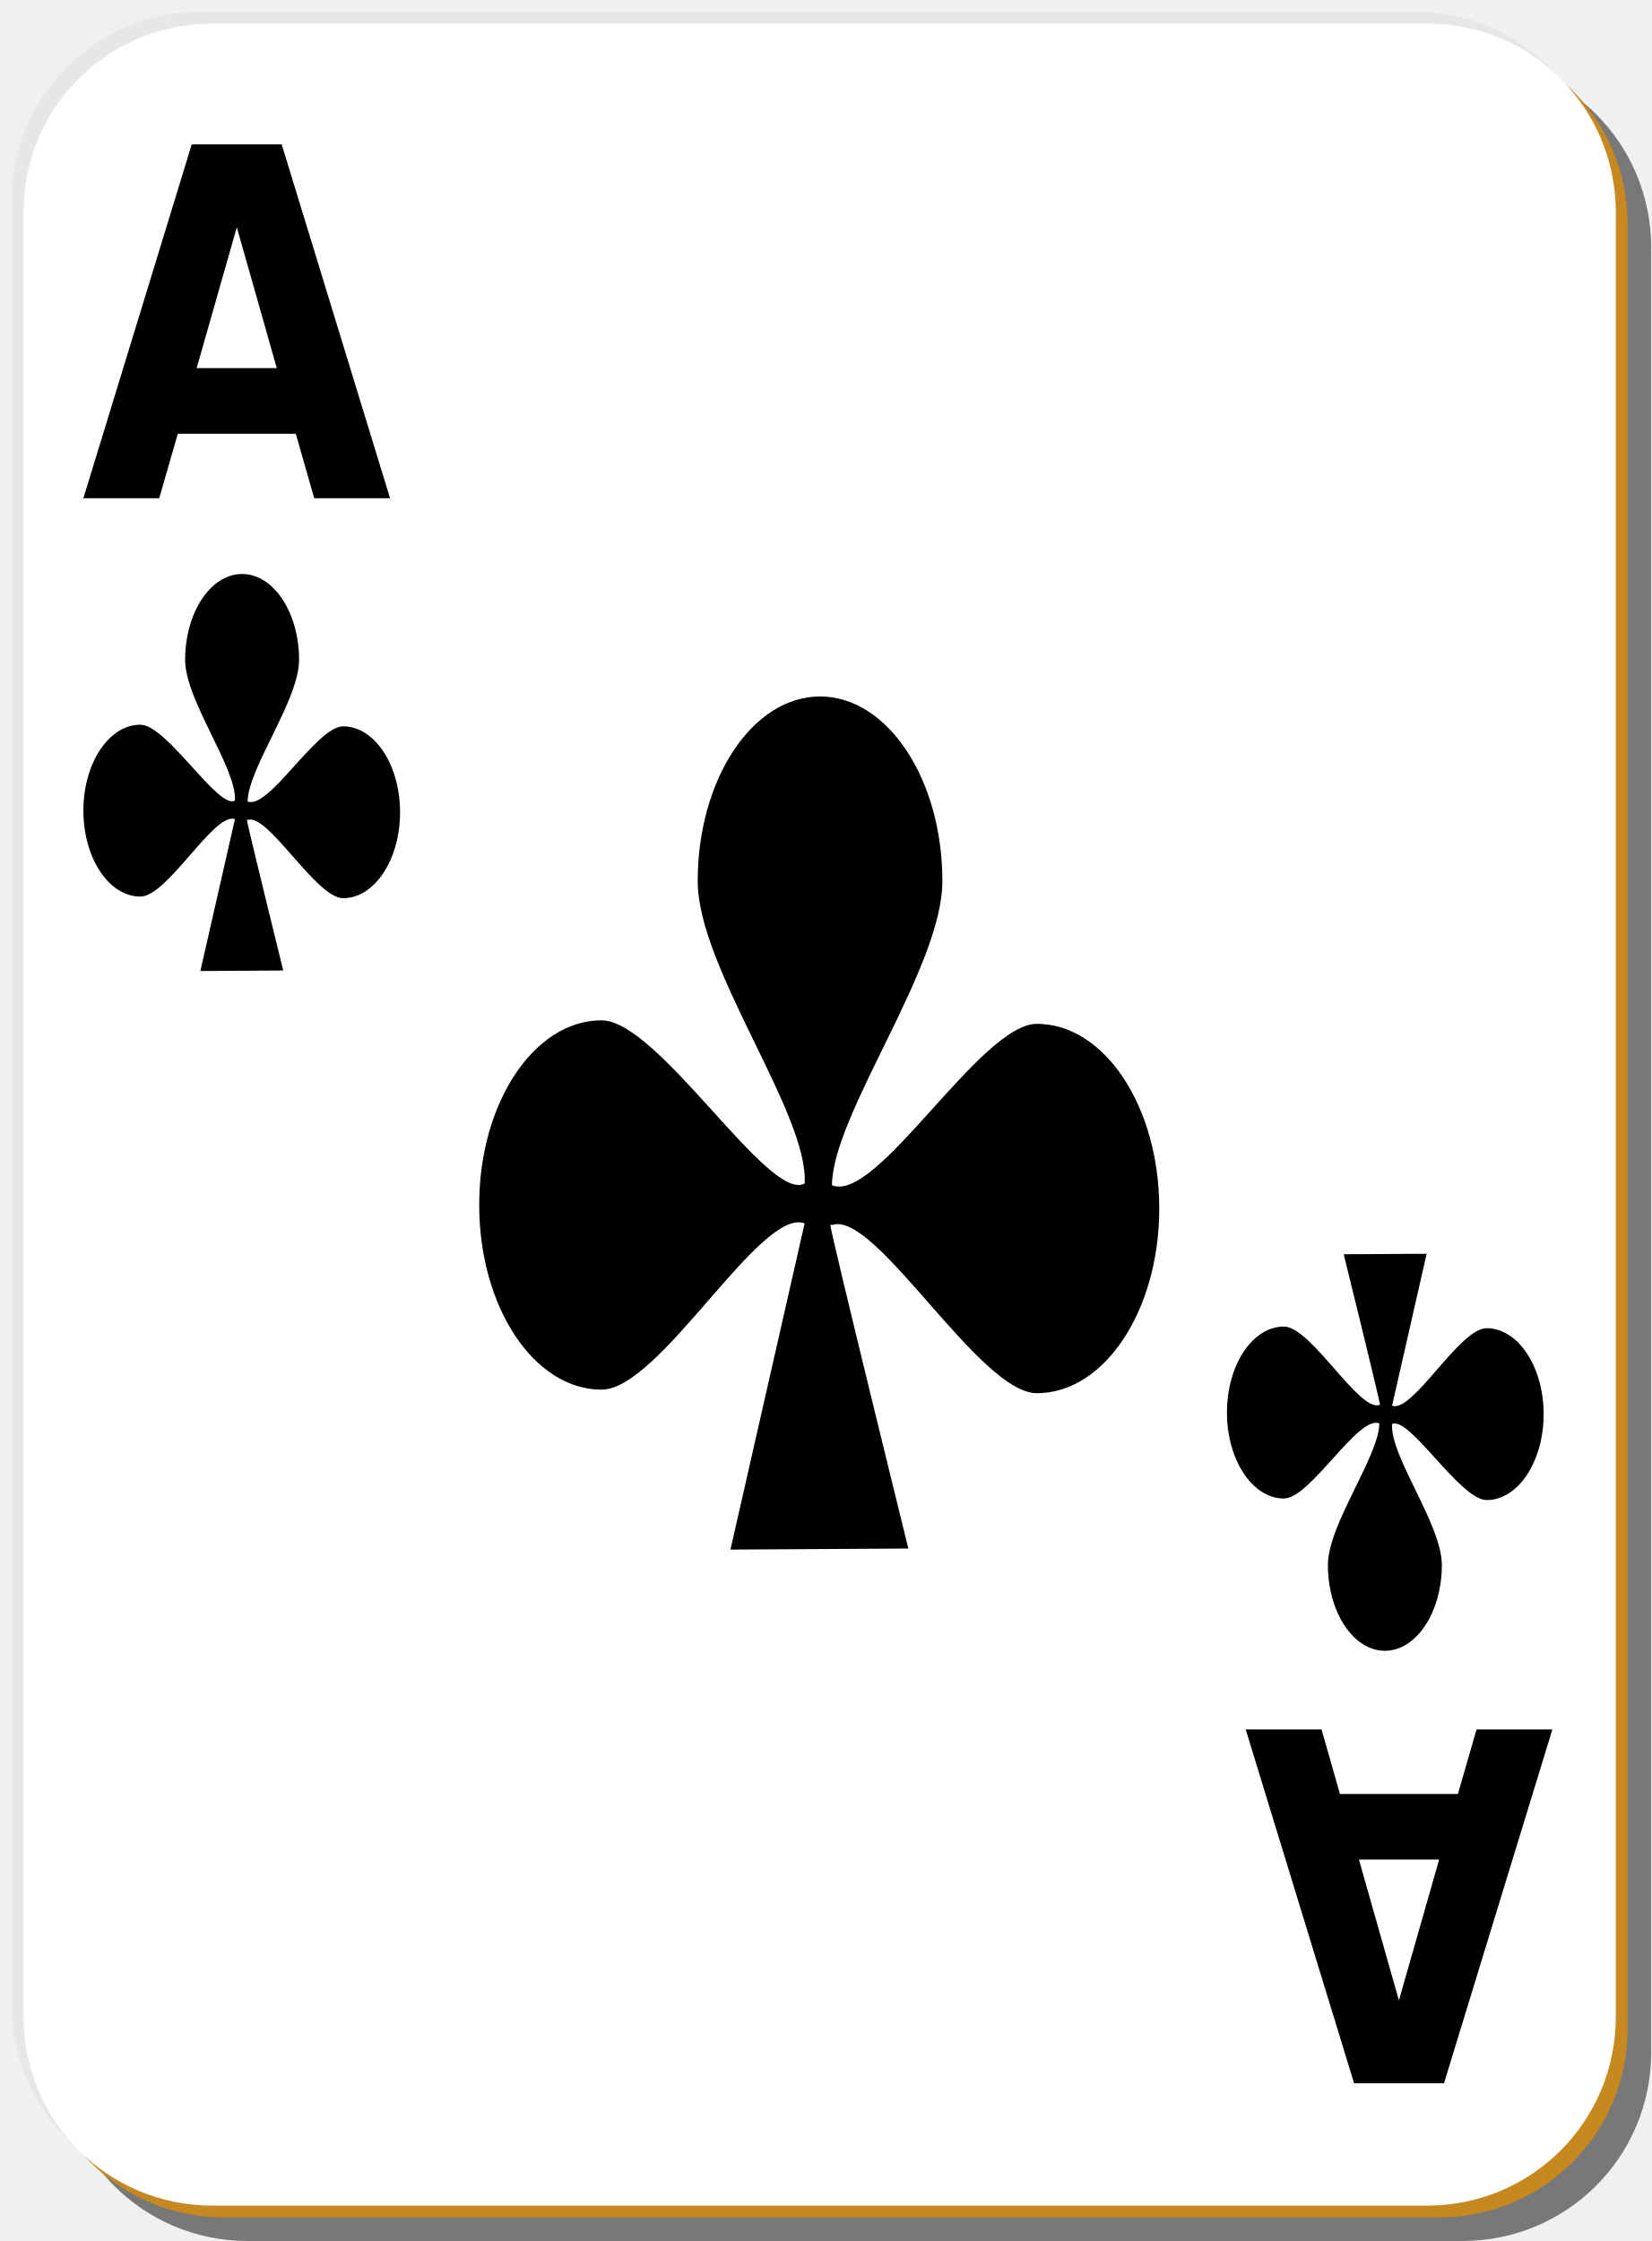
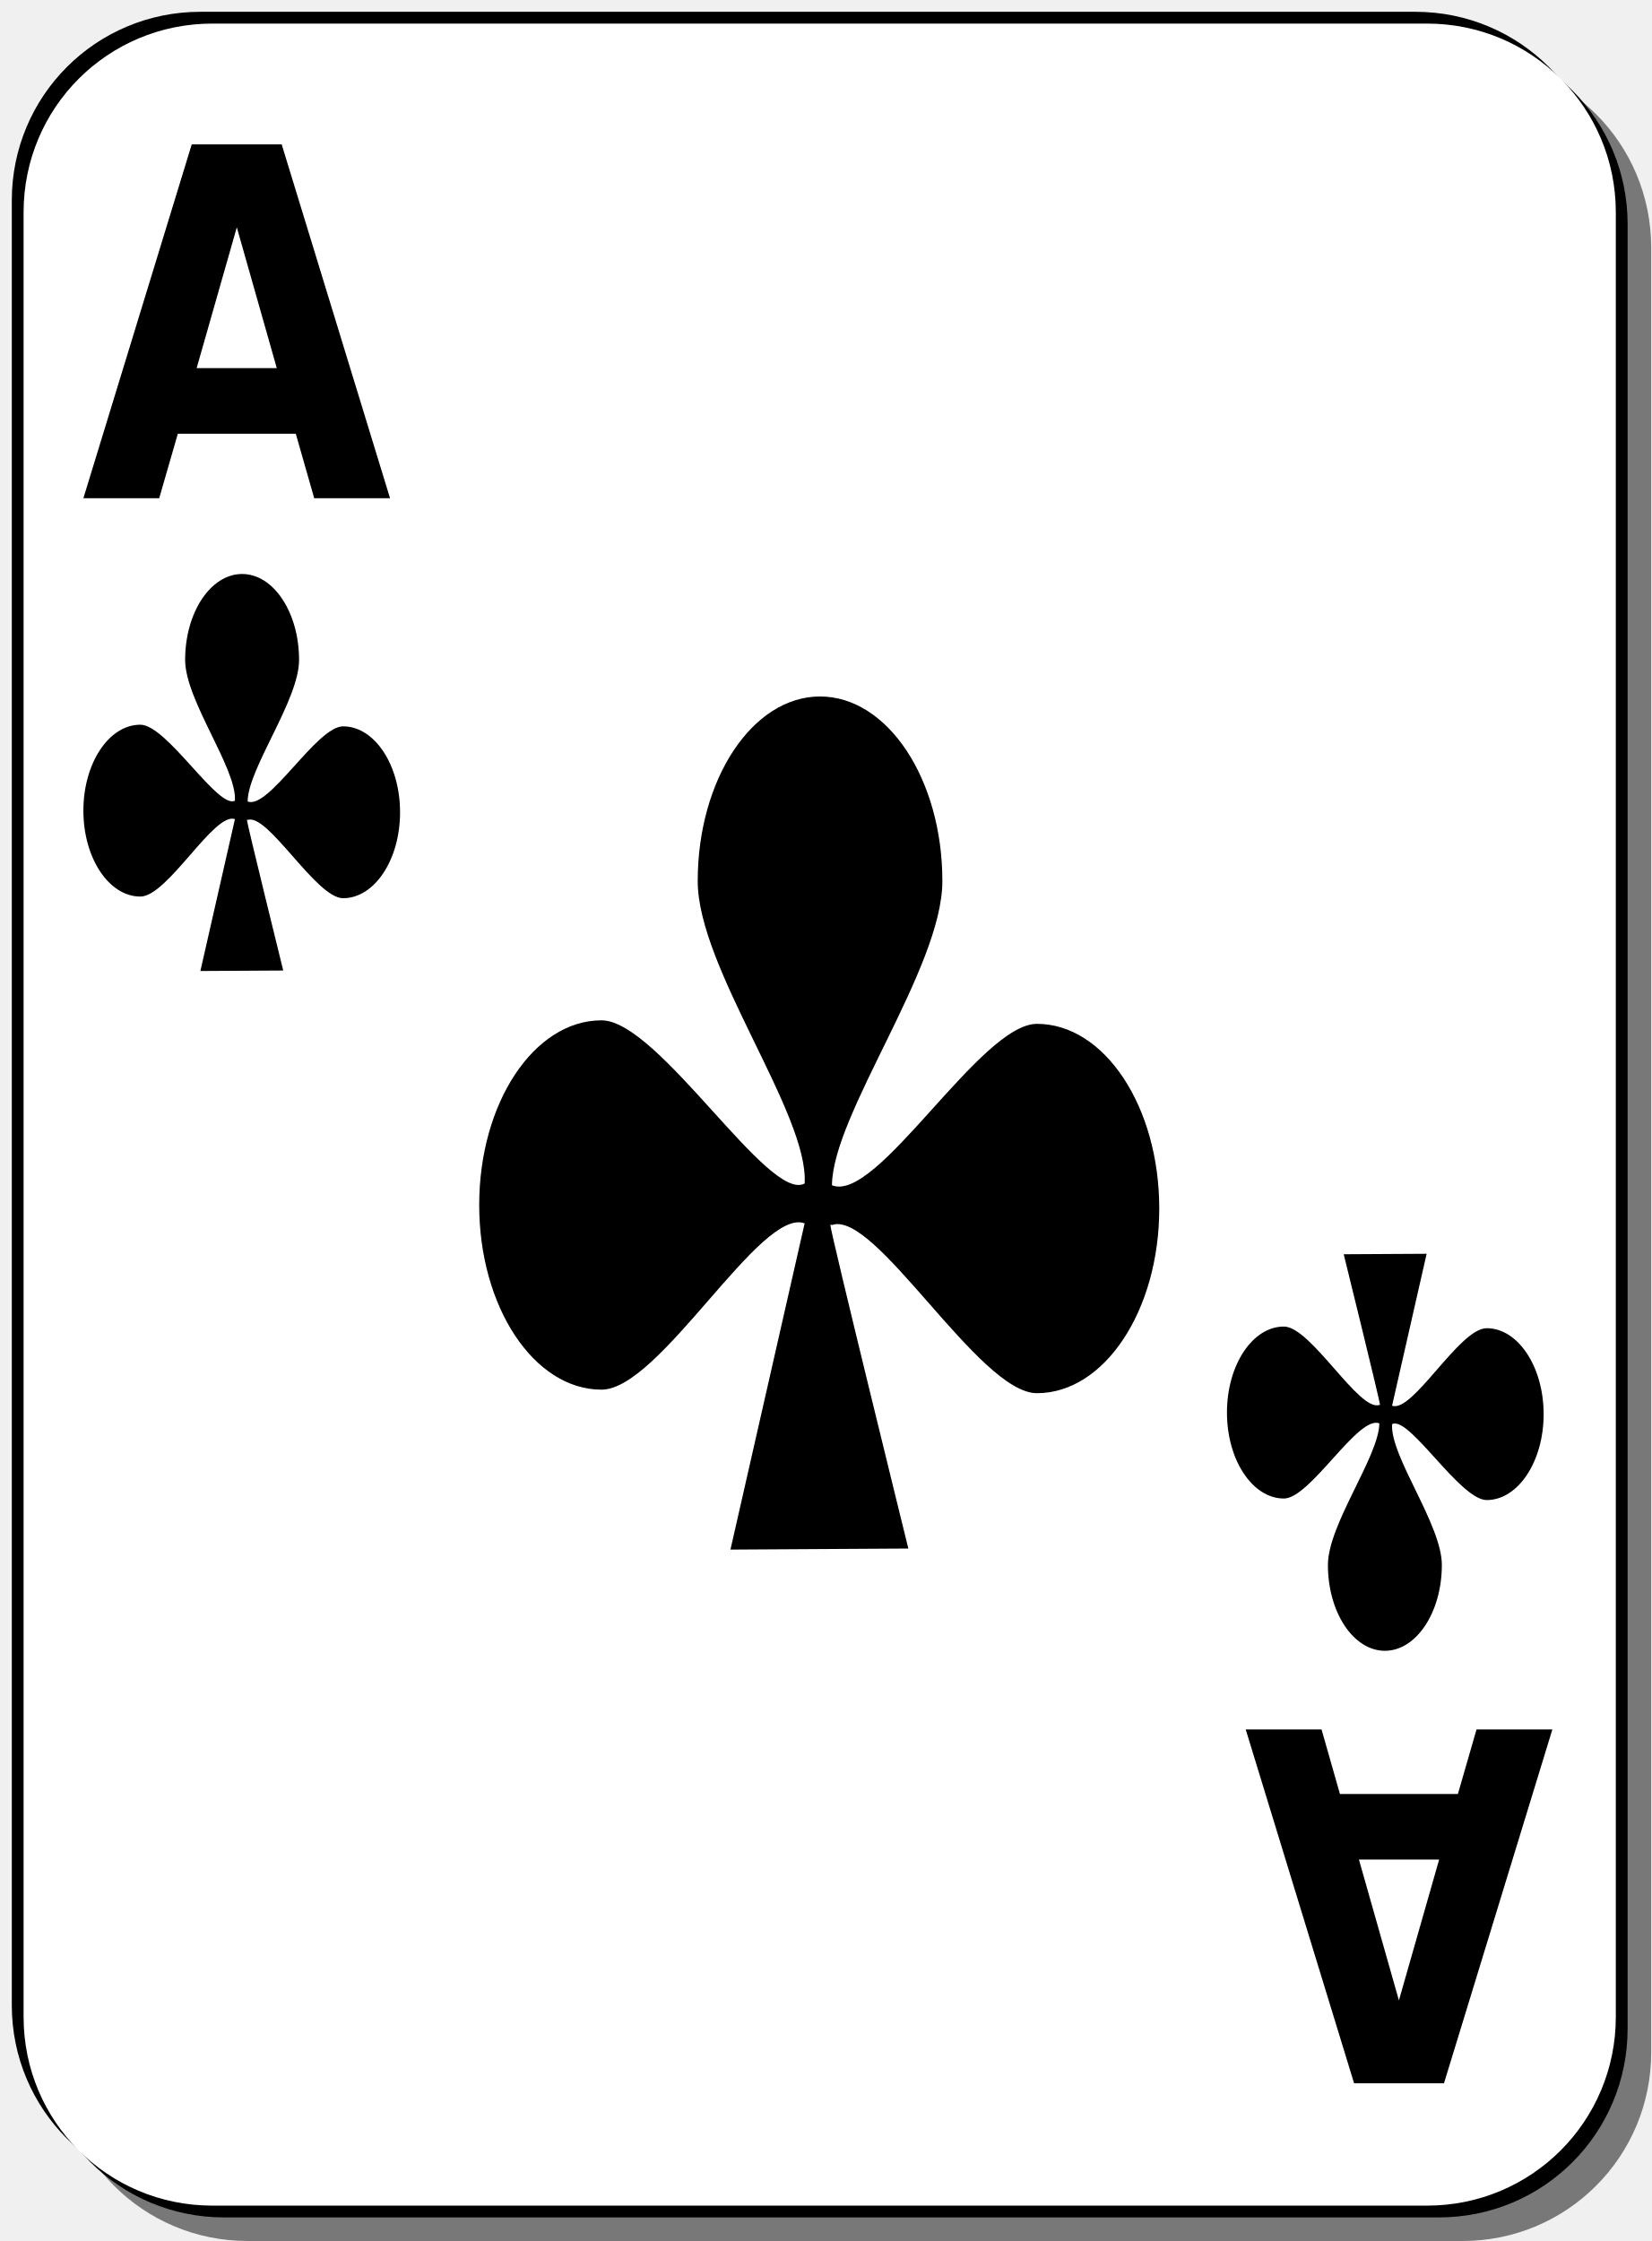
<svg xmlns="http://www.w3.org/2000/svg" id="svg2" viewBox="0 0 140 190" version="1.0" y="0" x="0">
+   <defs id="defs17" />
  <g id="layer1">
-     <g id="g5630">
-       <path id="rect2070" style="fill-opacity:.498;fill:#000000" d="m21 5h103c8.86 0 16 7.136 16 16v153c0 8.86-7.14 16-16 16h-103c-8.864 0-16-7.14-16-16v-153c0-8.864 7.136-16 16-16z" />
-       <path id="rect1300" style="fill:#e7e7e7" d="m17 1h103c8.86 0 16 7.136 16 16v153c0 8.86-7.14 16-16 16h-103c-8.864 0-16-7.14-16-16v-153c0-8.864 7.136-16 16-16z" />
-       <path id="path5624" style="fill:#c7891f" d="m19 3h103c8.86 0 16 7.136 16 16v153c0 8.86-7.14 16-16 16h-103c-8.864 0-16-7.14-16-16v-153c0-8.864 7.136-16 16-16z" />
-       <path id="rect1306" style="fill:#ffffff" d="m18 2h103c8.86 0 16 7.136 16 16v153c0 8.86-7.14 16-16 16h-103c-8.864 0-16-7.14-16-16v-153c0-8.864 7.136-16 16-16z" />
-     </g>
+     <path id="rect2070" style="fill:#000000;fill-opacity:0.498" d="m 21,5 h 103 c 8.86,0 16,7.136 16,16 v 153 c 0,8.86 -7.14,16 -16,16 H 21 C 12.136,190 5,182.86 5,174 V 21 C 5,12.136 12.136,5 21,5 Z" />
+     <path id="rect1300" style="fill:#000000" d="m 17,1 h 103 c 8.86,0 16,7.136 16,16 v 153 c 0,8.86 -7.14,16 -16,16 H 17 C 8.136,186 1,178.86 1,170 V 17 C 1,8.136 8.136,1 17,1 Z" />
+     <path id="path5624" style="fill:#000000" d="m 19,3 h 103 c 8.86,0 16,7.136 16,16 v 153 c 0,8.86 -7.14,16 -16,16 H 19 C 10.136,188 3,180.86 3,172 V 19 C 3,10.136 10.136,3 19,3 Z" />
+     <path id="rect1306" style="fill:#ffffff" d="m 18,2 h 103 c 8.86,0 16,7.136 16,16 v 153 c 0,8.86 -7.14,16 -16,16 H 18 C 9.136,187 2,179.86 2,171 V 18 C 2,9.136 9.136,2 18,2 Z" />
  </g>
  <path id="text1481" style="fill:#000000" d="m25.079 36.775h-10.001l-1.579 5.465h-6.429l9.187-30h7.626l9.187 30h-6.429l-1.562-5.465m-8.406-5.566h6.794l-3.389-11.936-3.405 11.936" />
  <path id="text4064" style="fill:#000000" d="m113.61 152.1h10l1.58-5.47h6.43l-9.19 30h-7.62l-9.19-30h6.43l1.56 5.47m8.41 5.56h-6.8l3.39 11.94 3.41-11.94" />
  <path id="path908" style="fill-rule:evenodd;fill:#000000" d="m20.527 48.665c-2.666 0-4.83 3.264-4.83 7.286 0 3.426 4.392 9.191 4.222 11.929-1.41 0.783-5.767-6.437-8.019-6.437-2.667 0-4.83 3.263-4.83 7.285 0 4.023 2.163 7.286 4.83 7.286 2.312 0 6.276-7.214 8.019-6.563l-2.929 12.874 7.024-0.042s-3.077-12.481-3.081-12.776h0.055v0.014c1.707-0.64 5.806 6.632 8.102 6.632 2.667 0 4.83-3.263 4.83-7.286 0-4.022-2.163-7.285-4.83-7.285-2.242 0-6.308 7.1-8.093 6.368 0.025-2.806 4.36-8.577 4.36-11.999 0-4.022-2.163-7.286-4.83-7.286z" />
  <path id="path4052" style="fill-rule:evenodd;fill:#000000" d="m117.42 139.96c2.66 0 4.83-3.26 4.83-7.28 0-3.43-4.39-9.19-4.22-11.93 1.41-0.79 5.76 6.43 8.02 6.43 2.66 0 4.83-3.26 4.83-7.28s-2.17-7.29-4.83-7.29c-2.32 0-6.28 7.22-8.02 6.57l2.93-12.88-7.03 0.04s3.08 12.49 3.08 12.78h-0.05v-0.01c-1.71 0.64-5.81-6.64-8.1-6.64-2.67 0-4.83 3.27-4.83 7.29s2.16 7.29 4.83 7.29c2.24 0 6.3-7.1 8.09-6.37-0.03 2.8-4.36 8.57-4.36 12 0 4.02 2.16 7.28 4.83 7.28z" />
  <path id="path4078" style="fill-rule:evenodd;fill:#000000" d="m69.529 59.05c-5.726 0-10.372 7.013-10.372 15.656 0 7.363 9.432 19.751 9.066 25.634-3.029 1.68-12.385-13.833-17.221-13.833-5.726 0-10.372 7.013-10.372 15.653 0 8.65 4.646 15.66 10.372 15.66 4.966 0 13.477-15.5 17.221-14.1l-6.29 27.66 15.083-0.09s-6.608-26.82-6.616-27.45h0.119v0.03c3.666-1.38 12.468 14.25 17.399 14.25 5.726 0 10.372-7.02 10.372-15.66 0-8.641-4.646-15.654-10.372-15.654-4.816 0-13.546 15.254-17.379 13.684 0.054-6.029 9.362-18.429 9.362-25.784 0-8.643-4.646-15.656-10.372-15.656z" />
</svg>
